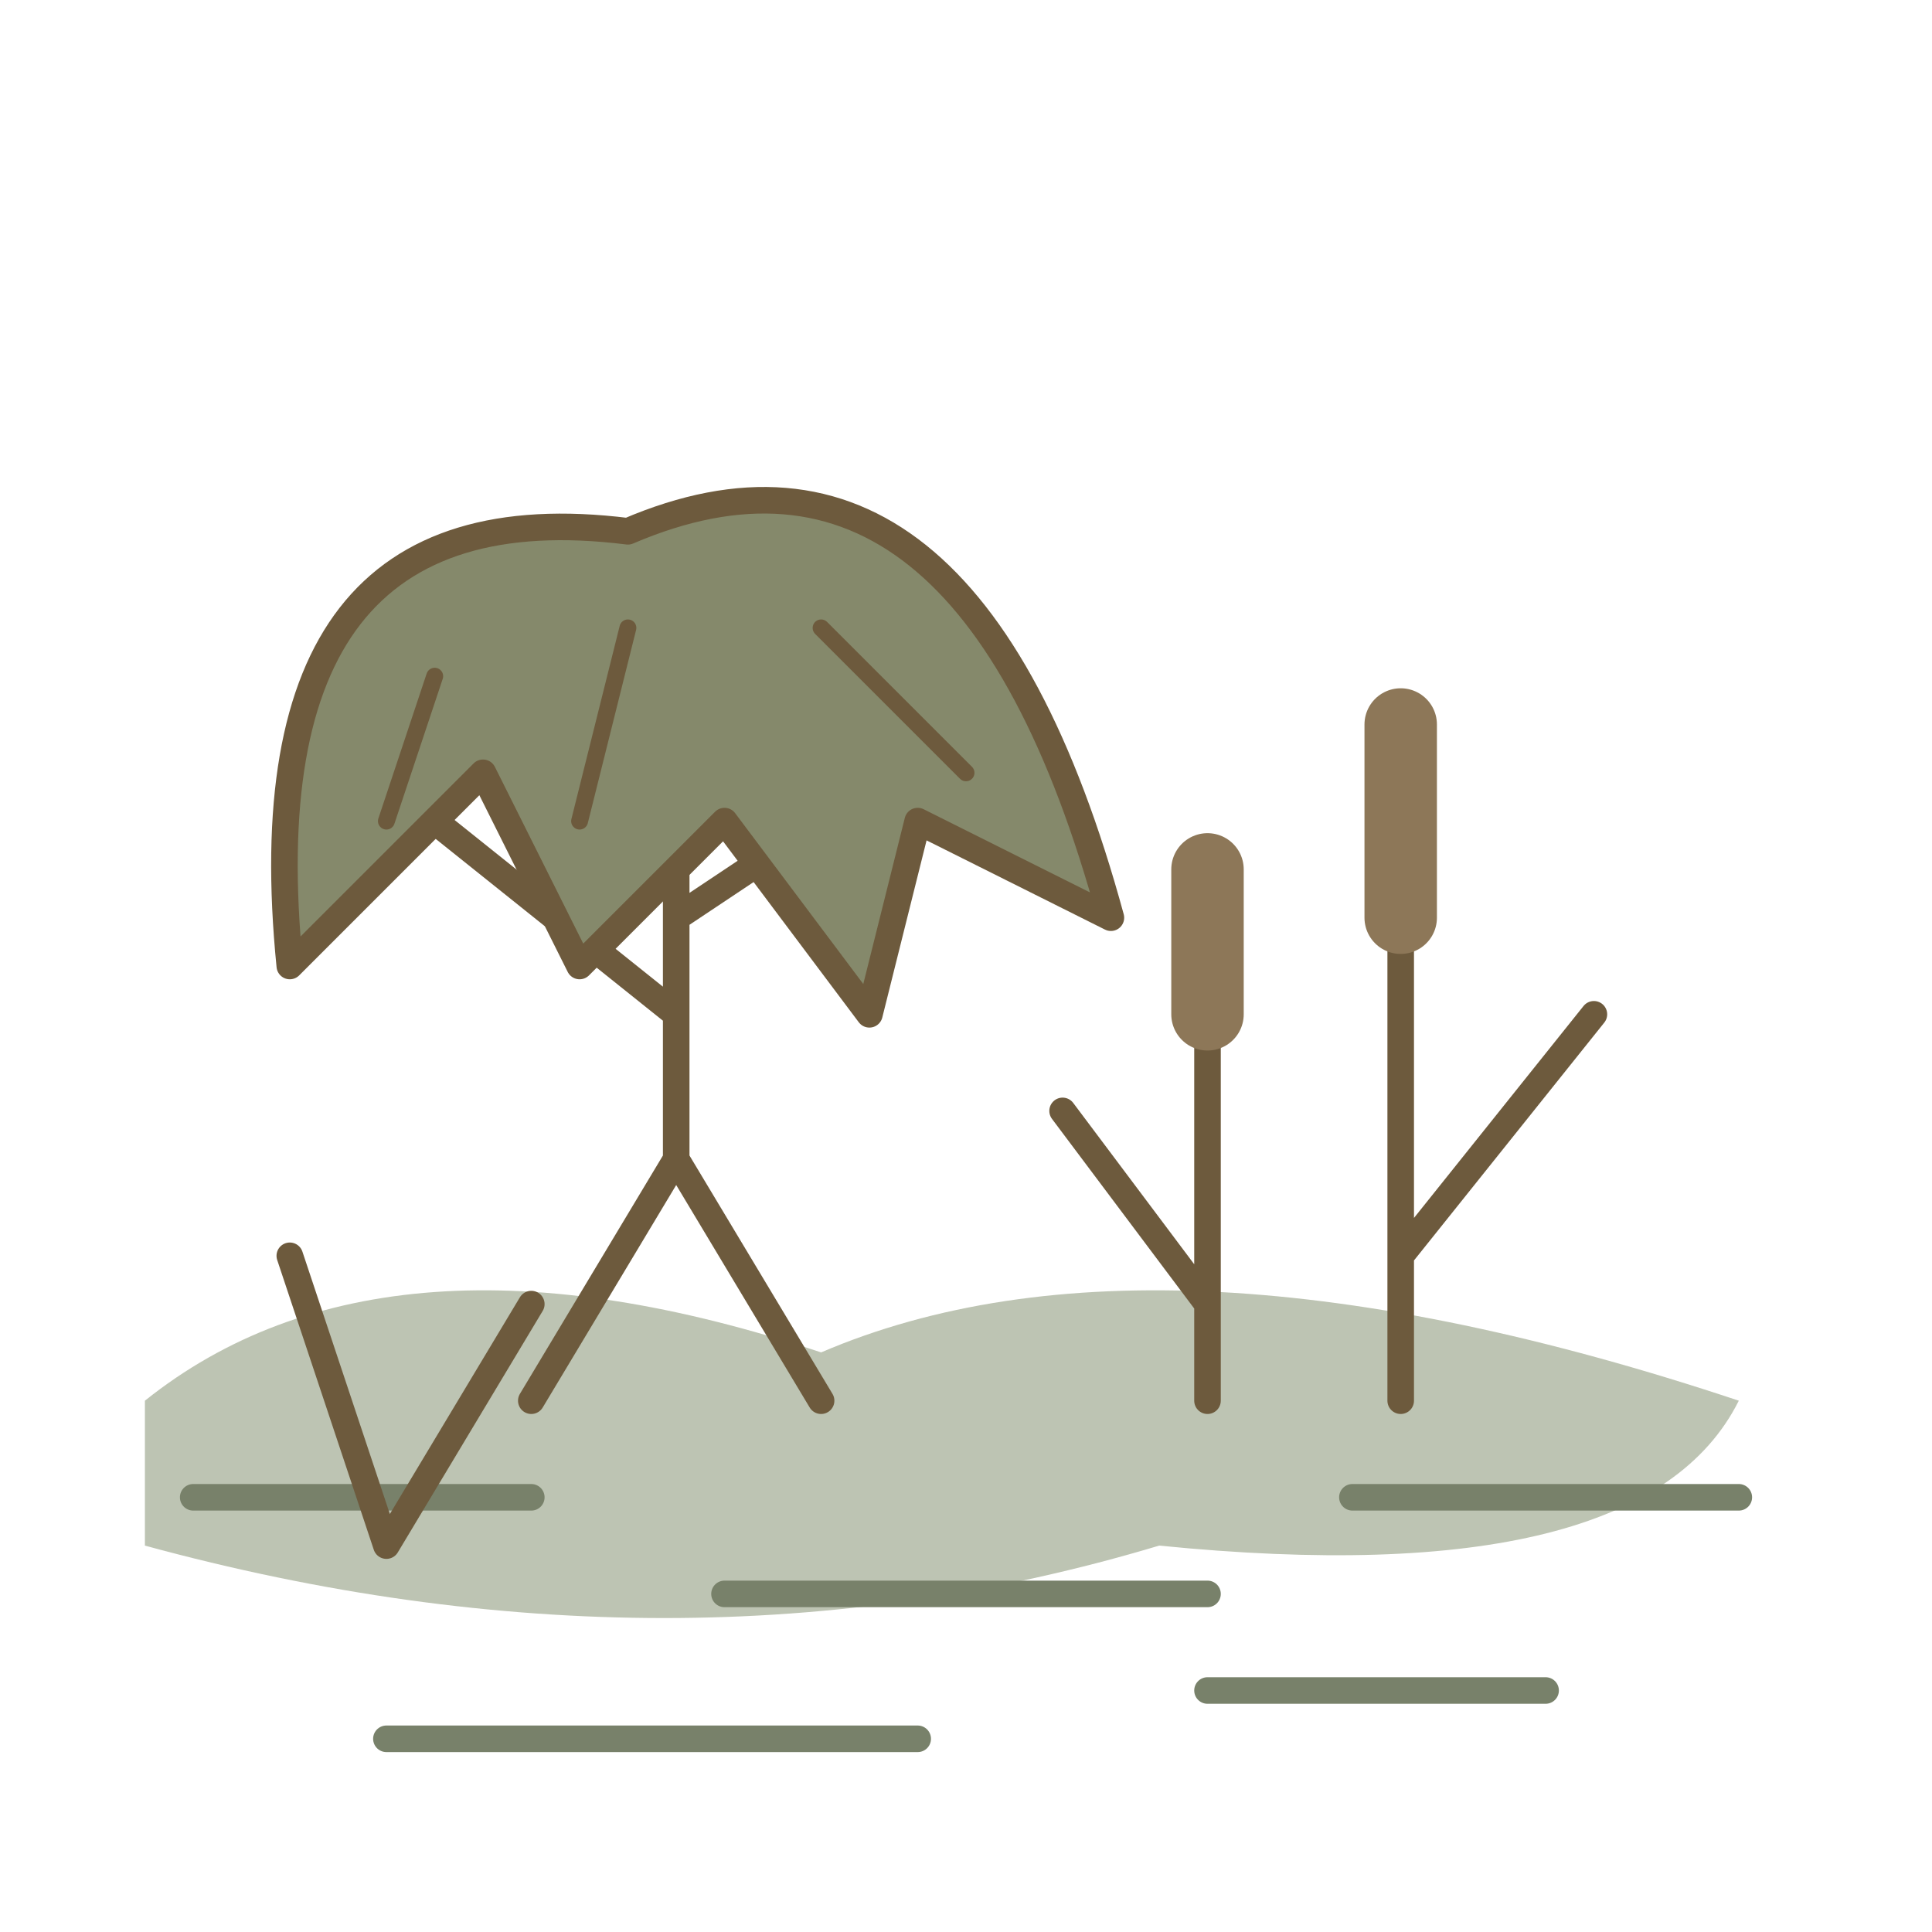
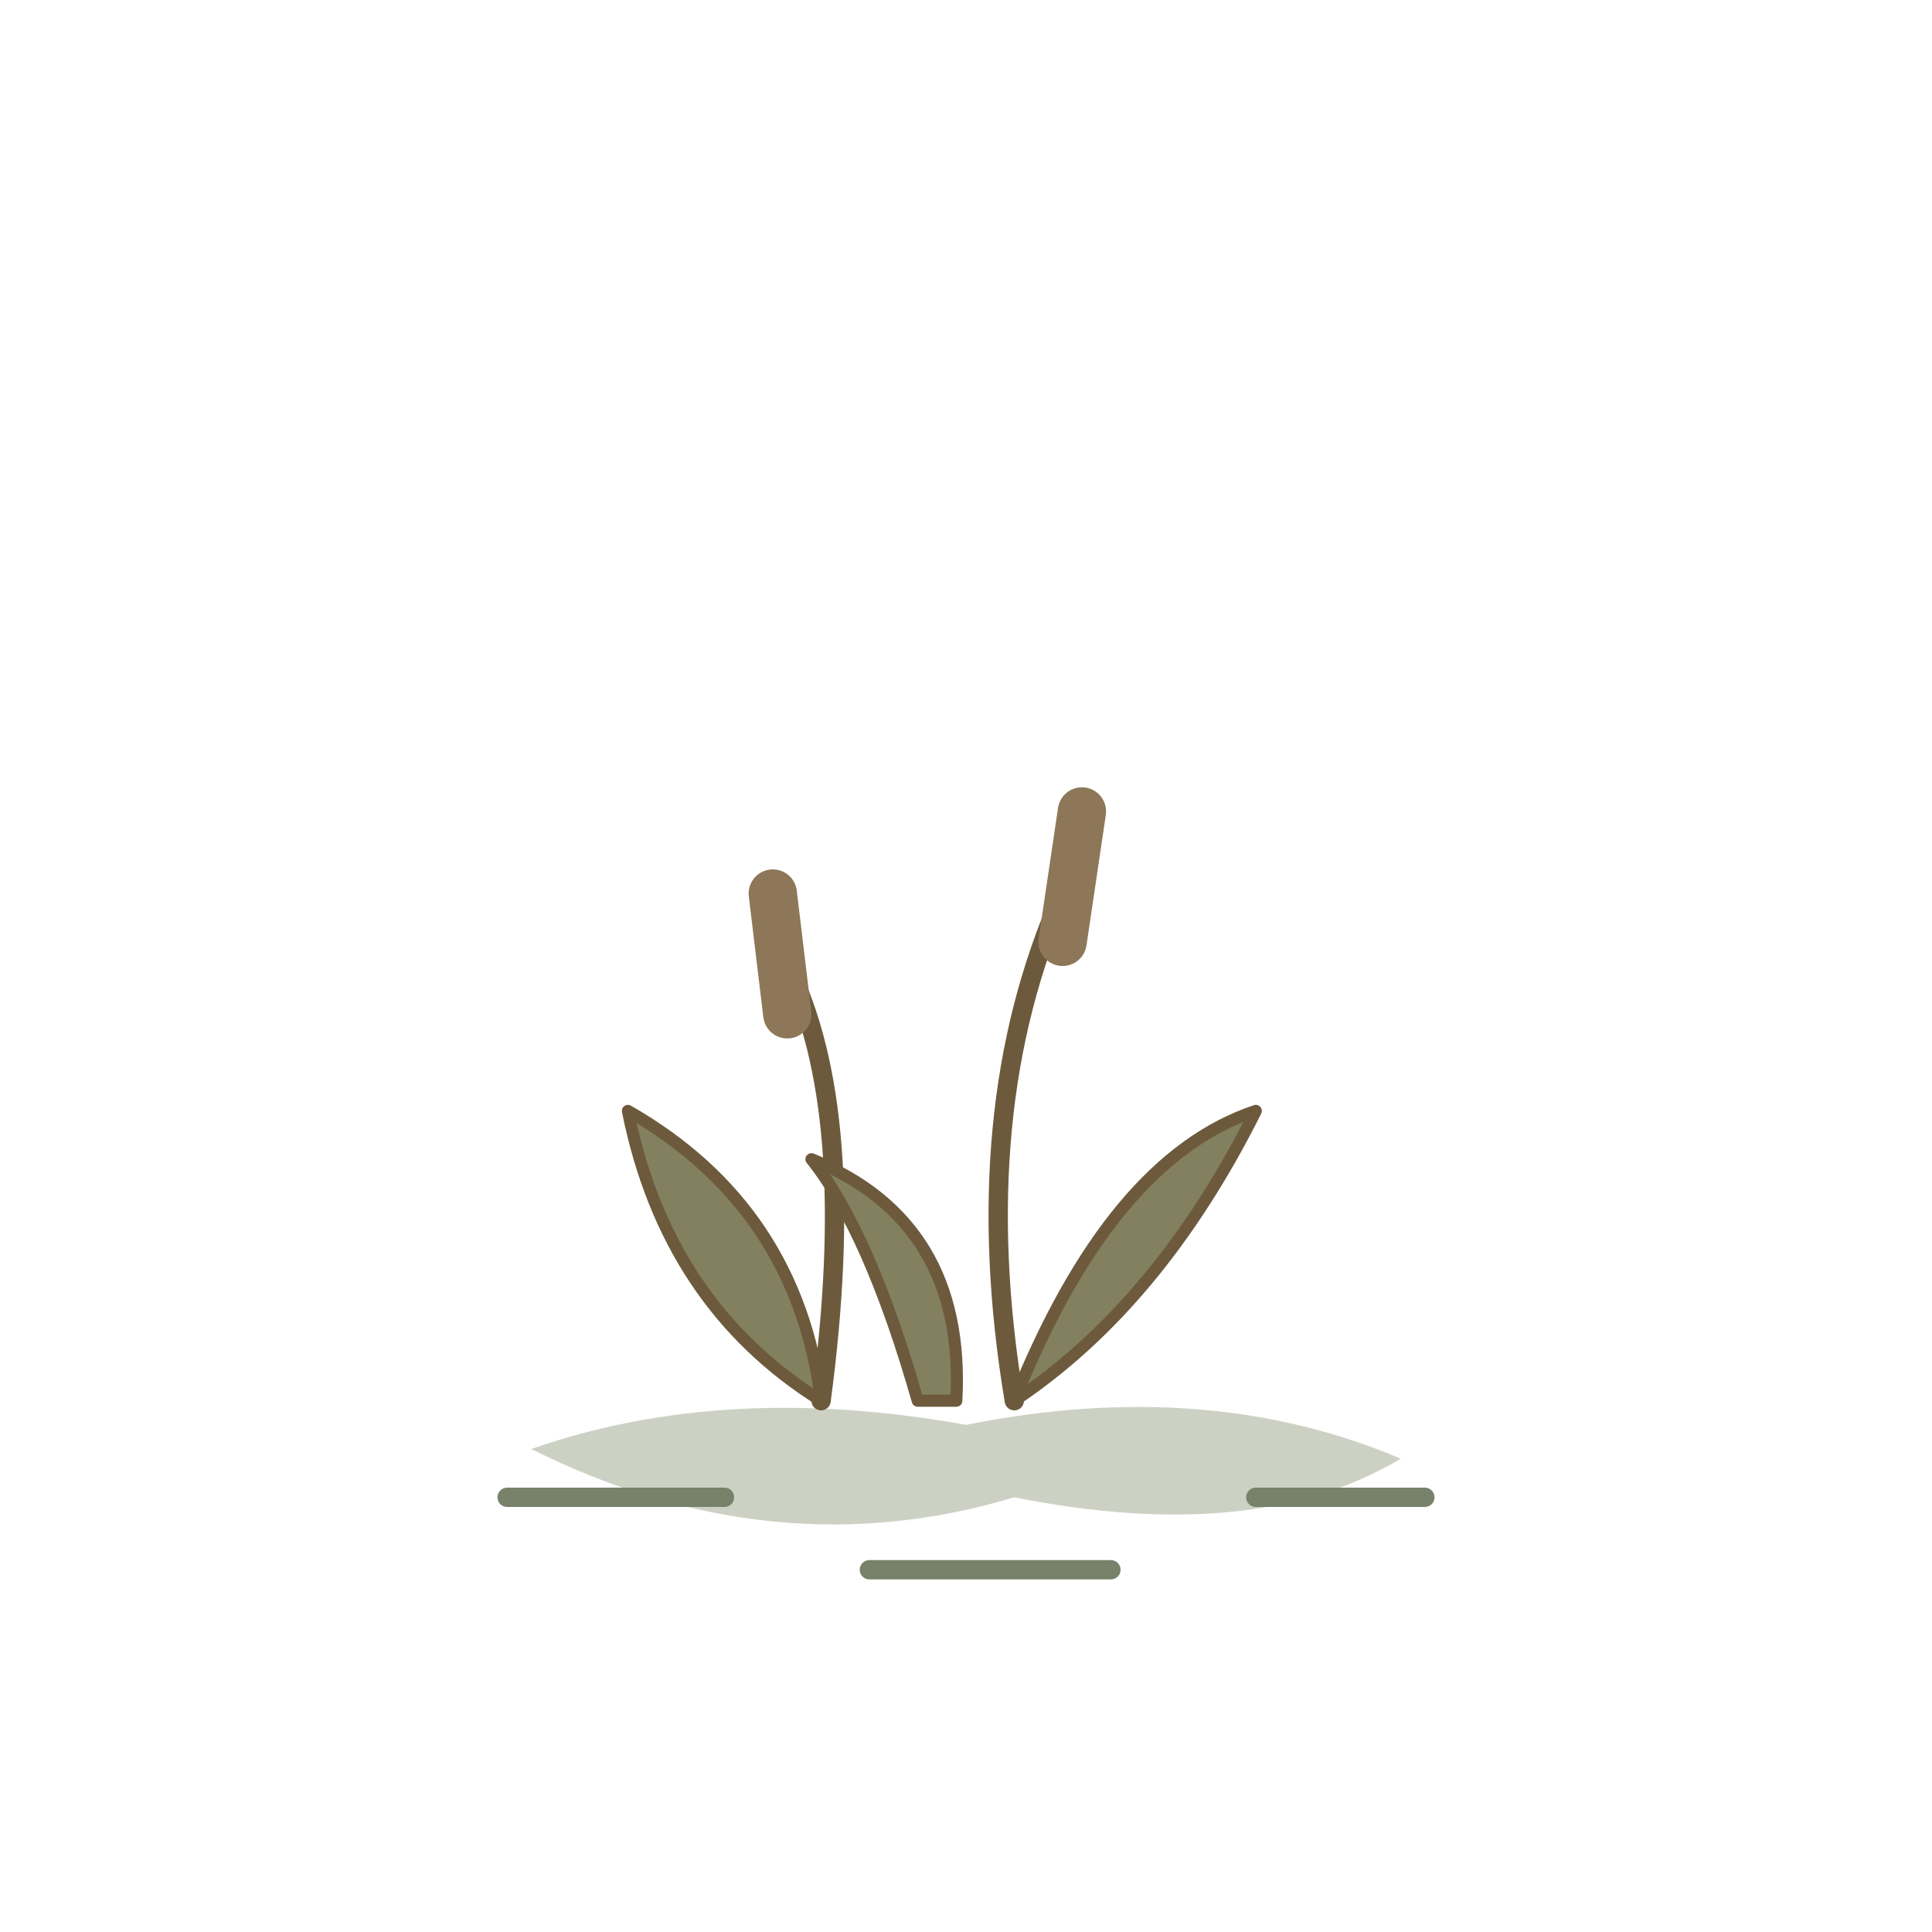
<svg xmlns="http://www.w3.org/2000/svg" viewBox="0 0 40 40">
-   <g stroke="#6d5a3d" stroke-width=".55" stroke-linecap="round" stroke-linejoin="round">
-     <path d="M3 29Q8 25 17 28Q24 25 36 29Q34 33 24 32Q14 35 3 32Z" fill="#9aa48a" stroke="none" opacity=".65" />
-     <path d="M4 31H11M15 33H25M28 31H36M8 36H19M25 35H32" fill="none" stroke="#78816a" />
-     <path d="M11 29L14 24V15M14 24L17 29M14 21L9 17M14 19L20 15" fill="none" />
-     <path d="M6 20Q5 10 13 11Q20 8 23 19L19 17L18 21L15 17L12 20L10 16Z" fill="#85896b" />
-     <path d="M9 14L8 17M13 13L12 17M17 13L20 16" fill="none" stroke-width=".35" />
-     <path d="M25 29V21M29 29V18M25 27L22 23M29 26L33 21M8 32L6 26M8 32L11 27" fill="none" />
-     <path d="M25 21V18M29 19V15" fill="none" stroke="#8d7758" stroke-width="1.5" />
+   <g stroke="#6d5a3d" stroke-width=".5" stroke-linecap="round" stroke-linejoin="round">
+     <path d="M11 30Q15 28.6 20 29.5Q25 28.5 29 30.2Q26 32 21 31Q16 32.5 11 30Z" fill="#9aa48a" stroke="none" opacity=".5" />
+     <path d="M17 29Q17.8 23 16.3 20M21 29Q20 23 22 18.5" fill="none" stroke-width=".4" />
+     <path d="M17 29Q13.8 27 13 23Q16.5 25 17 29ZM19 29Q18 25.5 16.8 24Q20 25.3 19.8 29ZM21 29Q23 24 26 23Q24 27 21 29Z" fill="#838060" stroke-width=".25" />
+     <path d="M16.3 21L16 18.5M22 19.5L22.4 16.8" fill="none" stroke="#8d7758" stroke-width="1" />
+     <path d="M10.5 31H15M18 32.5H23M26 31H29.5" fill="none" stroke="#78816a" stroke-width=".4" />
  </g>
</svg>
